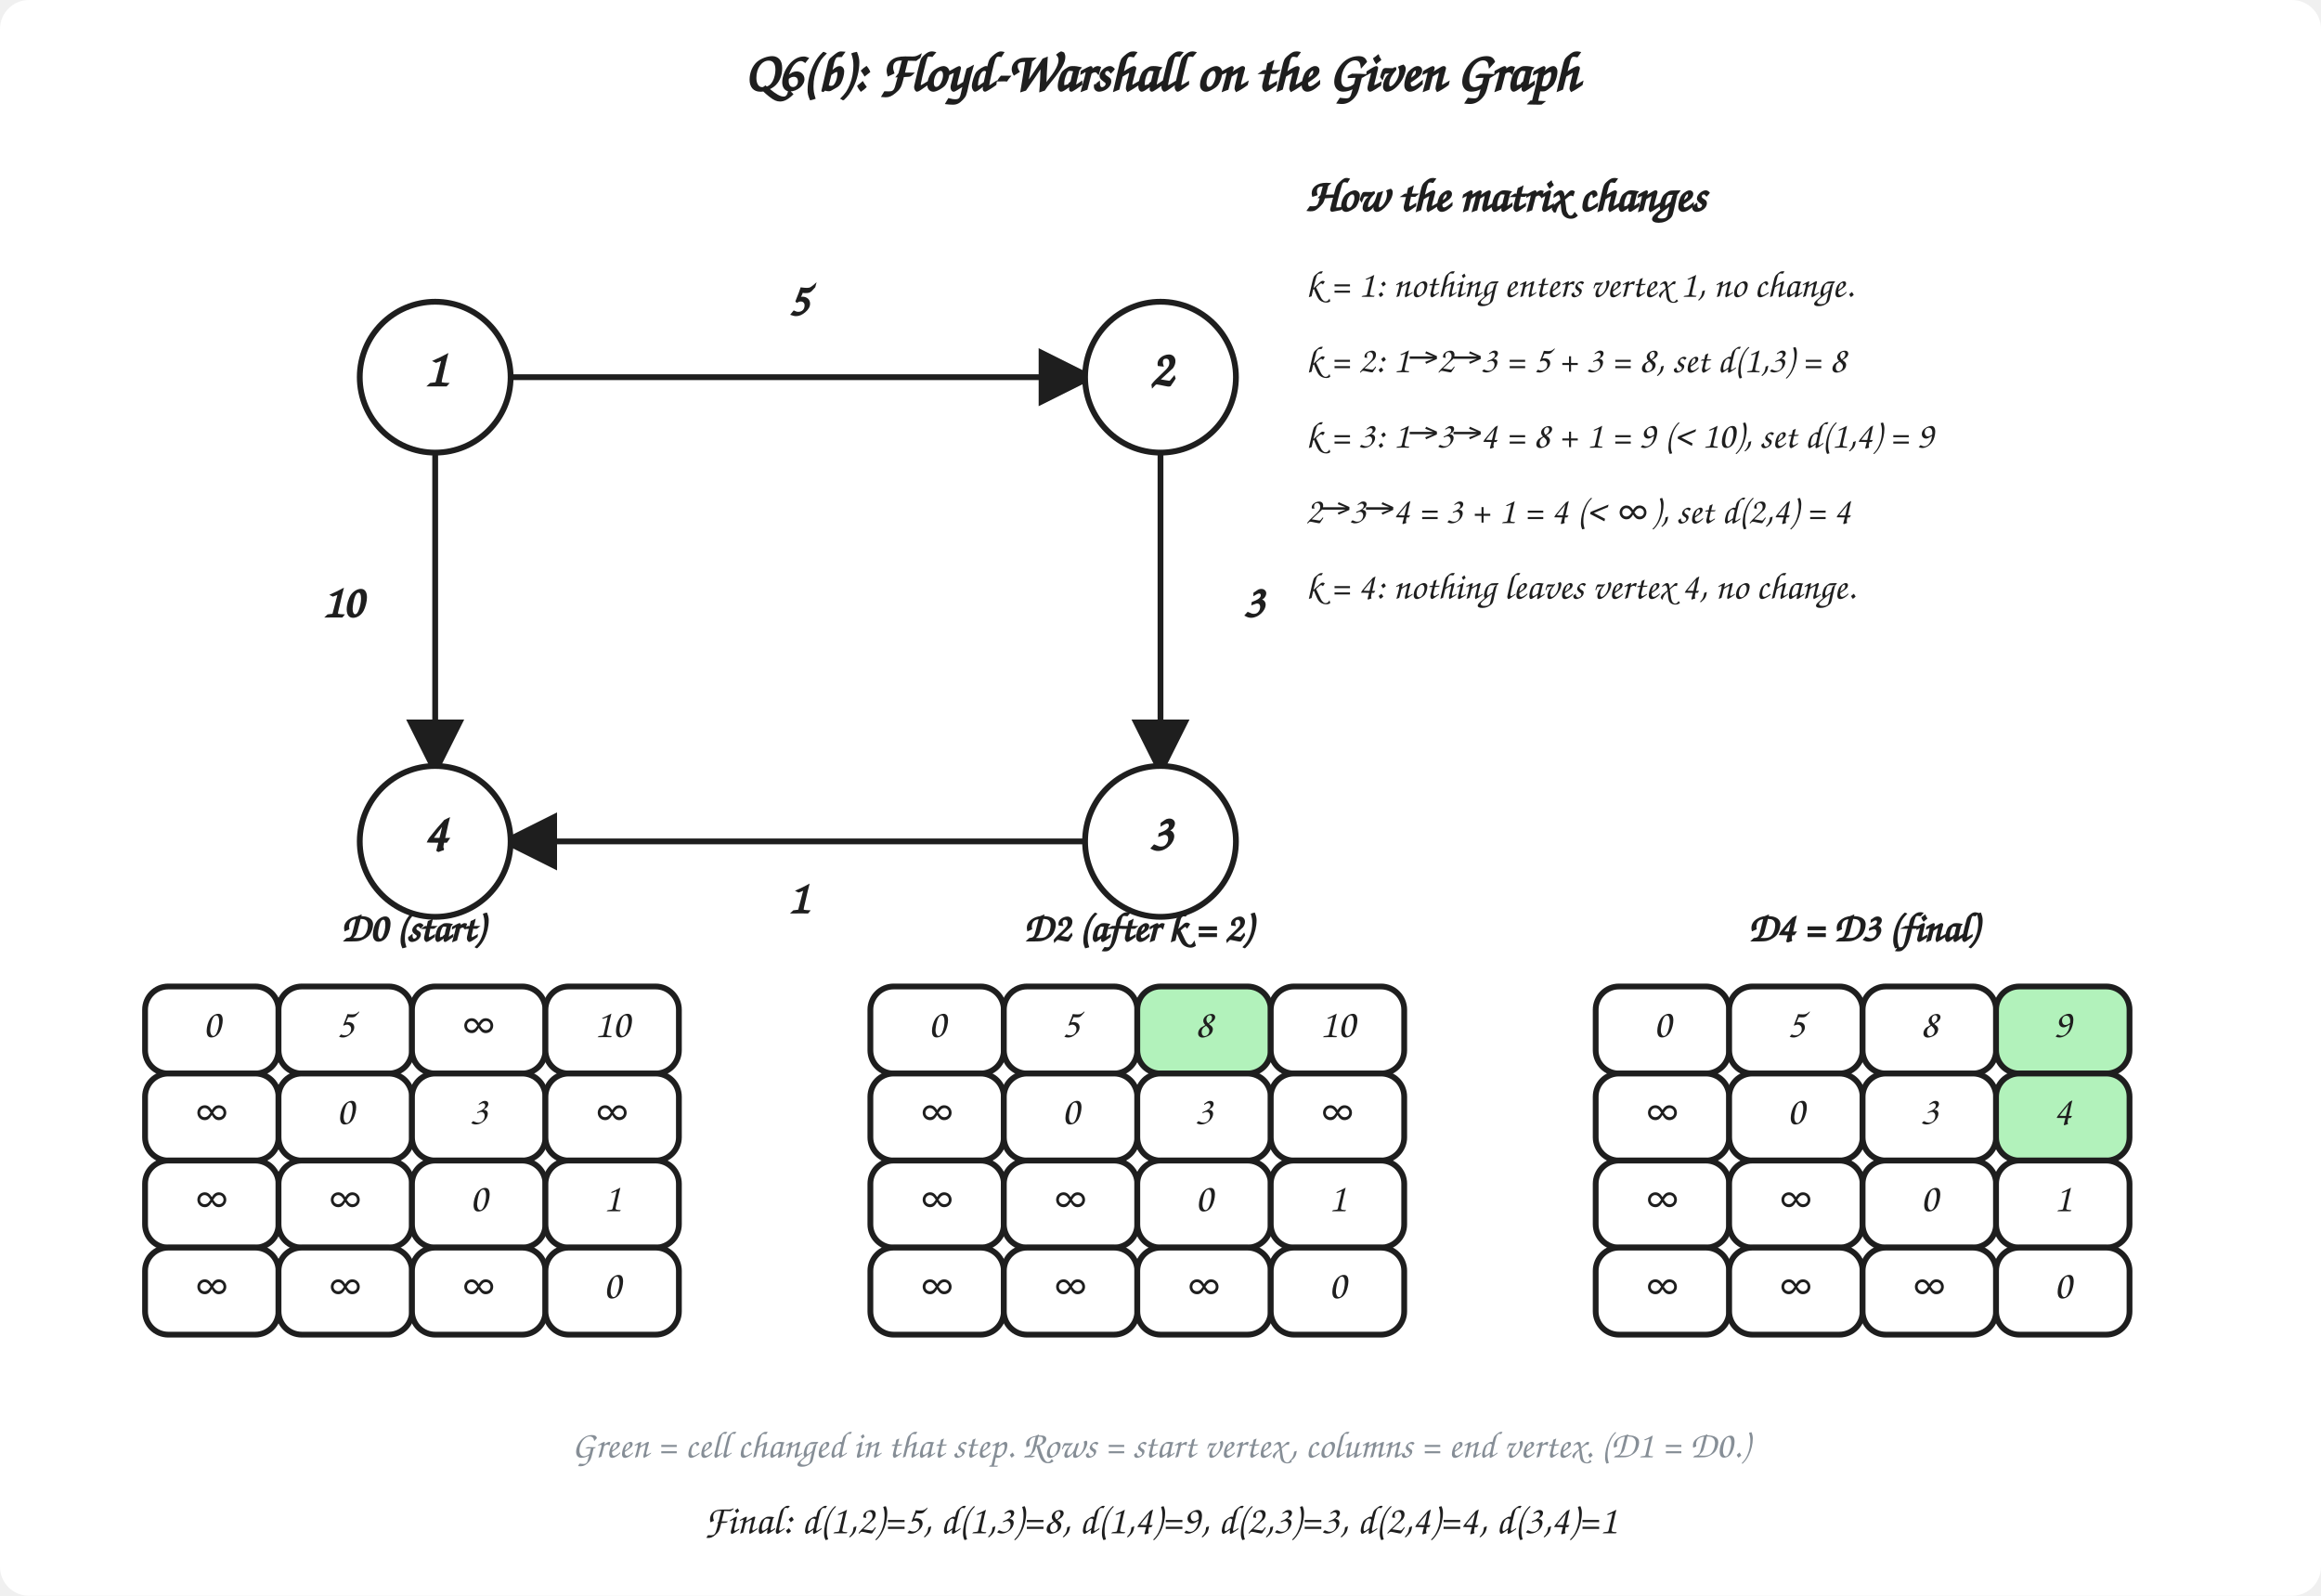
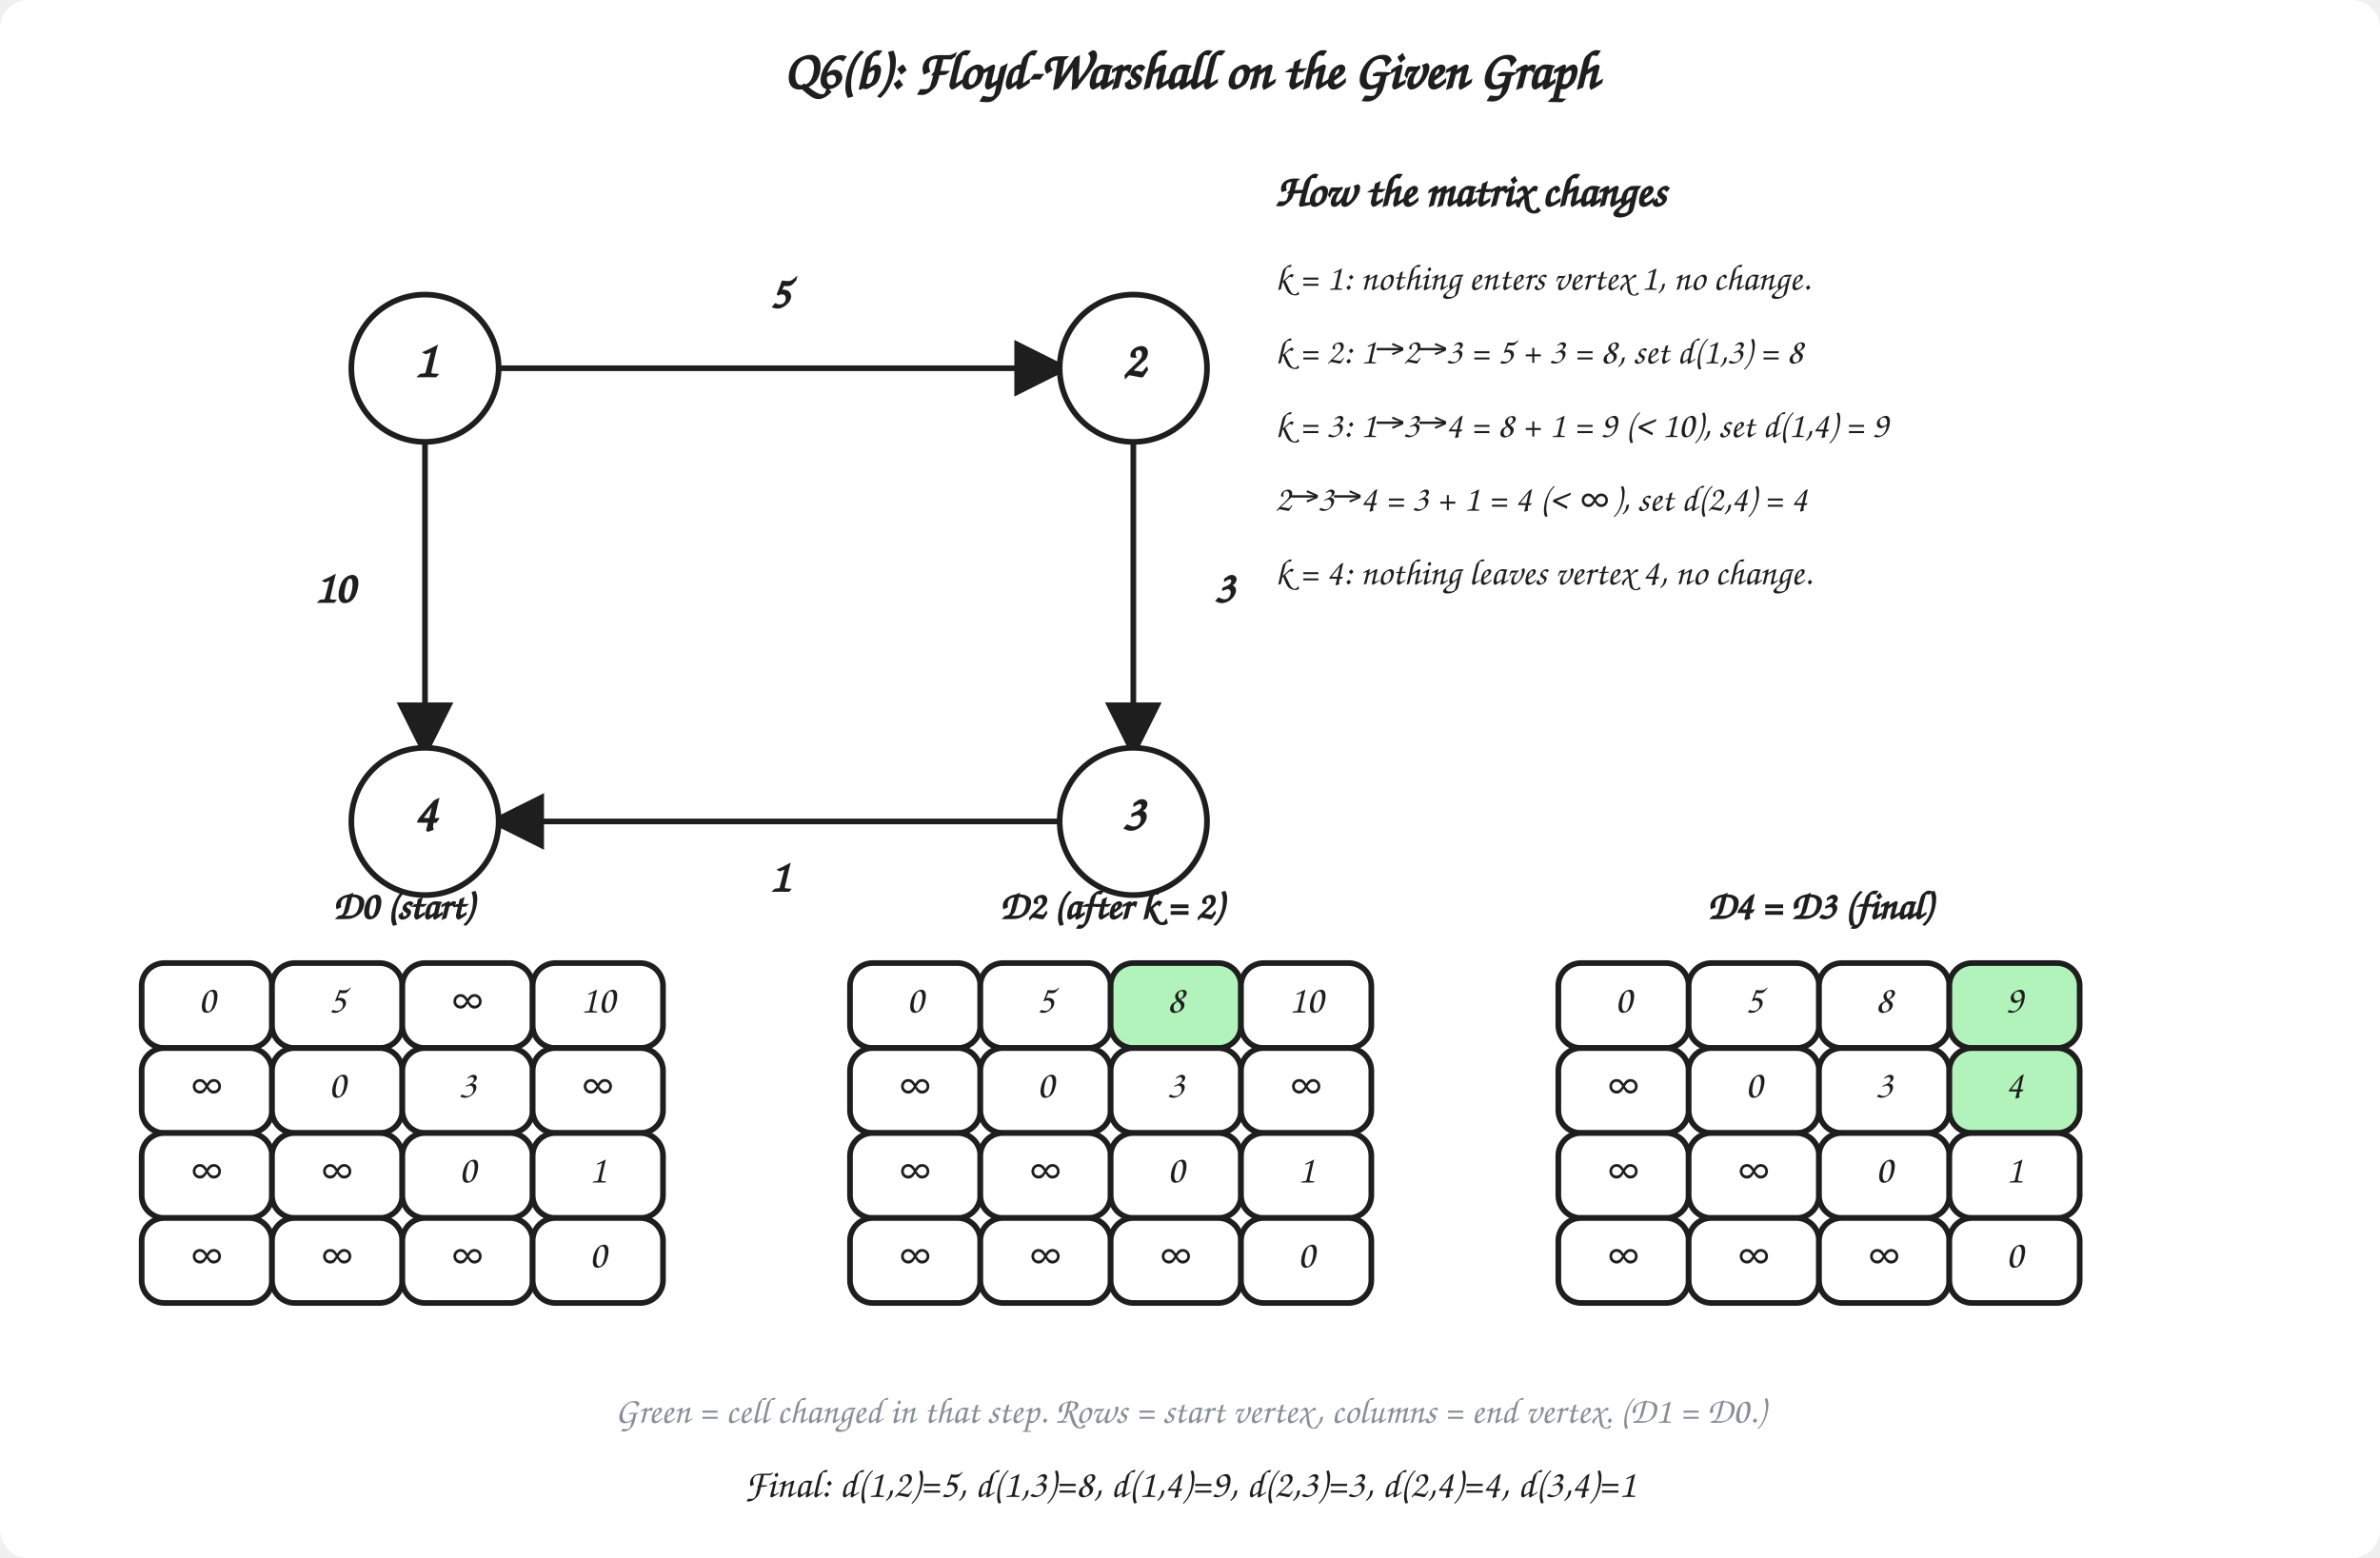
- <svg xmlns="http://www.w3.org/2000/svg" width="800" height="550" viewBox="0 0 800 550" role="img" aria-label="Q6(b): Floyd-Warshall matrices">
+ <svg xmlns="http://www.w3.org/2000/svg" width="840" height="550" viewBox="0 0 840 550" role="img" aria-label="Q6(b): Floyd-Warshall matrices">
  <defs>
    <marker id="arrow" markerWidth="10" markerHeight="10" refX="8" refY="5" orient="auto">
      <path d="M0,0 L10,5 L0,10 z" fill="#1e1e1e" />
    </marker>
  </defs>
-   <rect width="800" height="550" fill="#ffffff" rx="10" />
+   <rect width="840" height="550" fill="#ffffff" rx="10" />
  <g font-family="&quot;Segoe Print&quot;, &quot;Bradley Hand&quot;, Chilanka, &quot;Comic Sans MS&quot;, &quot;Comic Neue&quot;, cursive" dominant-baseline="central">
-     <text x="400" y="28.0" text-anchor="middle" font-size="19" fill="#1e1e1e" font-weight="bold">Q6(b): Floyd-Warshall on the Given Graph</text>
+     <text x="420" y="28.0" text-anchor="middle" font-size="19" fill="#1e1e1e" font-weight="bold">Q6(b): Floyd-Warshall on the Given Graph</text>
    <polyline points="176.0,130.0 374.0,130.0" fill="none" stroke="#1e1e1e" stroke-width="2" marker-end="url(#arrow)" />
    <text x="275" y="106.0" text-anchor="middle" font-size="16" fill="#1e1e1e" font-weight="bold">5</text>
    <polyline points="400.0,156.0 400.0,264.0" fill="none" stroke="#1e1e1e" stroke-width="2" marker-end="url(#arrow)" />
    <text x="432" y="210.0" text-anchor="middle" font-size="16" fill="#1e1e1e" font-weight="bold">3</text>
    <polyline points="374.0,290.0 176.0,290.0" fill="none" stroke="#1e1e1e" stroke-width="2" marker-end="url(#arrow)" />
    <text x="275" y="312.0" text-anchor="middle" font-size="16" fill="#1e1e1e" font-weight="bold">1</text>
    <polyline points="150.0,156.0 150.0,264.0" fill="none" stroke="#1e1e1e" stroke-width="2" marker-end="url(#arrow)" />
    <text x="118" y="210.0" text-anchor="middle" font-size="16" fill="#1e1e1e" font-weight="bold">10</text>
    <circle cx="150" cy="130" r="26" fill="#ffffff" stroke="#1e1e1e" stroke-width="2" />
    <text x="150" y="130.0" text-anchor="middle" font-size="18" fill="#1e1e1e" font-weight="bold">1</text>
    <circle cx="400" cy="130" r="26" fill="#ffffff" stroke="#1e1e1e" stroke-width="2" />
    <text x="400" y="130.0" text-anchor="middle" font-size="18" fill="#1e1e1e" font-weight="bold">2</text>
    <circle cx="400" cy="290" r="26" fill="#ffffff" stroke="#1e1e1e" stroke-width="2" />
    <text x="400" y="290.0" text-anchor="middle" font-size="18" fill="#1e1e1e" font-weight="bold">3</text>
    <circle cx="150" cy="290" r="26" fill="#ffffff" stroke="#1e1e1e" stroke-width="2" />
    <text x="150" y="290.0" text-anchor="middle" font-size="18" fill="#1e1e1e" font-weight="bold">4</text>
    <text x="450" y="70.0" text-anchor="start" font-size="16" fill="#1e1e1e" font-weight="bold">How the matrix changes</text>
    <text x="450" y="100.0" text-anchor="start" font-size="13" fill="#1e1e1e">k = 1: nothing enters vertex 1, no change.</text>
    <text x="450" y="126.0" text-anchor="start" font-size="13" fill="#1e1e1e">k = 2: 1→2→3 = 5 + 3 = 8, set d(1,3) = 8</text>
    <text x="450" y="152.0" text-anchor="start" font-size="13" fill="#1e1e1e">k = 3: 1→3→4 = 8 + 1 = 9 (&lt; 10), set d(1,4) = 9</text>
    <text x="450" y="178.0" text-anchor="start" font-size="13" fill="#1e1e1e">       2→3→4 = 3 + 1 = 4 (&lt; ∞), set d(2,4) = 4</text>
    <text x="450" y="204.0" text-anchor="start" font-size="13" fill="#1e1e1e">k = 4: nothing leaves vertex 4, no change.</text>
    <text x="142" y="322.0" text-anchor="middle" font-size="14" fill="#1e1e1e" font-weight="bold">D0 (start)</text>
    <rect x="50" y="340" width="46" height="30" rx="8" fill="#ffffff" stroke="#1e1e1e" stroke-width="2" />
    <text x="73" y="355.0" text-anchor="middle" font-size="14" fill="#1e1e1e">0</text>
    <rect x="96" y="340" width="46" height="30" rx="8" fill="#ffffff" stroke="#1e1e1e" stroke-width="2" />
    <text x="119" y="355.0" text-anchor="middle" font-size="14" fill="#1e1e1e">5</text>
    <rect x="142" y="340" width="46" height="30" rx="8" fill="#ffffff" stroke="#1e1e1e" stroke-width="2" />
    <text x="165" y="355.0" text-anchor="middle" font-size="14" fill="#1e1e1e">∞</text>
    <rect x="188" y="340" width="46" height="30" rx="8" fill="#ffffff" stroke="#1e1e1e" stroke-width="2" />
    <text x="211" y="355.0" text-anchor="middle" font-size="14" fill="#1e1e1e">10</text>
    <rect x="50" y="370" width="46" height="30" rx="8" fill="#ffffff" stroke="#1e1e1e" stroke-width="2" />
    <text x="73" y="385.0" text-anchor="middle" font-size="14" fill="#1e1e1e">∞</text>
    <rect x="96" y="370" width="46" height="30" rx="8" fill="#ffffff" stroke="#1e1e1e" stroke-width="2" />
    <text x="119" y="385.0" text-anchor="middle" font-size="14" fill="#1e1e1e">0</text>
    <rect x="142" y="370" width="46" height="30" rx="8" fill="#ffffff" stroke="#1e1e1e" stroke-width="2" />
    <text x="165" y="385.0" text-anchor="middle" font-size="14" fill="#1e1e1e">3</text>
    <rect x="188" y="370" width="46" height="30" rx="8" fill="#ffffff" stroke="#1e1e1e" stroke-width="2" />
    <text x="211" y="385.0" text-anchor="middle" font-size="14" fill="#1e1e1e">∞</text>
    <rect x="50" y="400" width="46" height="30" rx="8" fill="#ffffff" stroke="#1e1e1e" stroke-width="2" />
    <text x="73" y="415.0" text-anchor="middle" font-size="14" fill="#1e1e1e">∞</text>
    <rect x="96" y="400" width="46" height="30" rx="8" fill="#ffffff" stroke="#1e1e1e" stroke-width="2" />
    <text x="119" y="415.0" text-anchor="middle" font-size="14" fill="#1e1e1e">∞</text>
    <rect x="142" y="400" width="46" height="30" rx="8" fill="#ffffff" stroke="#1e1e1e" stroke-width="2" />
    <text x="165" y="415.0" text-anchor="middle" font-size="14" fill="#1e1e1e">0</text>
    <rect x="188" y="400" width="46" height="30" rx="8" fill="#ffffff" stroke="#1e1e1e" stroke-width="2" />
    <text x="211" y="415.0" text-anchor="middle" font-size="14" fill="#1e1e1e">1</text>
    <rect x="50" y="430" width="46" height="30" rx="8" fill="#ffffff" stroke="#1e1e1e" stroke-width="2" />
    <text x="73" y="445.0" text-anchor="middle" font-size="14" fill="#1e1e1e">∞</text>
    <rect x="96" y="430" width="46" height="30" rx="8" fill="#ffffff" stroke="#1e1e1e" stroke-width="2" />
    <text x="119" y="445.0" text-anchor="middle" font-size="14" fill="#1e1e1e">∞</text>
    <rect x="142" y="430" width="46" height="30" rx="8" fill="#ffffff" stroke="#1e1e1e" stroke-width="2" />
    <text x="165" y="445.0" text-anchor="middle" font-size="14" fill="#1e1e1e">∞</text>
    <rect x="188" y="430" width="46" height="30" rx="8" fill="#ffffff" stroke="#1e1e1e" stroke-width="2" />
    <text x="211" y="445.0" text-anchor="middle" font-size="14" fill="#1e1e1e">0</text>
    <text x="392" y="322.0" text-anchor="middle" font-size="14" fill="#1e1e1e" font-weight="bold">D2 (after k = 2)</text>
    <rect x="300" y="340" width="46" height="30" rx="8" fill="#ffffff" stroke="#1e1e1e" stroke-width="2" />
    <text x="323" y="355.0" text-anchor="middle" font-size="14" fill="#1e1e1e">0</text>
    <rect x="346" y="340" width="46" height="30" rx="8" fill="#ffffff" stroke="#1e1e1e" stroke-width="2" />
    <text x="369" y="355.0" text-anchor="middle" font-size="14" fill="#1e1e1e">5</text>
    <rect x="392" y="340" width="46" height="30" rx="8" fill="#b2f2bb" stroke="#1e1e1e" stroke-width="2" />
    <text x="415" y="355.0" text-anchor="middle" font-size="14" fill="#1e1e1e">8</text>
    <rect x="438" y="340" width="46" height="30" rx="8" fill="#ffffff" stroke="#1e1e1e" stroke-width="2" />
    <text x="461" y="355.0" text-anchor="middle" font-size="14" fill="#1e1e1e">10</text>
    <rect x="300" y="370" width="46" height="30" rx="8" fill="#ffffff" stroke="#1e1e1e" stroke-width="2" />
    <text x="323" y="385.0" text-anchor="middle" font-size="14" fill="#1e1e1e">∞</text>
    <rect x="346" y="370" width="46" height="30" rx="8" fill="#ffffff" stroke="#1e1e1e" stroke-width="2" />
    <text x="369" y="385.0" text-anchor="middle" font-size="14" fill="#1e1e1e">0</text>
    <rect x="392" y="370" width="46" height="30" rx="8" fill="#ffffff" stroke="#1e1e1e" stroke-width="2" />
    <text x="415" y="385.0" text-anchor="middle" font-size="14" fill="#1e1e1e">3</text>
    <rect x="438" y="370" width="46" height="30" rx="8" fill="#ffffff" stroke="#1e1e1e" stroke-width="2" />
    <text x="461" y="385.0" text-anchor="middle" font-size="14" fill="#1e1e1e">∞</text>
    <rect x="300" y="400" width="46" height="30" rx="8" fill="#ffffff" stroke="#1e1e1e" stroke-width="2" />
    <text x="323" y="415.0" text-anchor="middle" font-size="14" fill="#1e1e1e">∞</text>
    <rect x="346" y="400" width="46" height="30" rx="8" fill="#ffffff" stroke="#1e1e1e" stroke-width="2" />
    <text x="369" y="415.0" text-anchor="middle" font-size="14" fill="#1e1e1e">∞</text>
    <rect x="392" y="400" width="46" height="30" rx="8" fill="#ffffff" stroke="#1e1e1e" stroke-width="2" />
    <text x="415" y="415.0" text-anchor="middle" font-size="14" fill="#1e1e1e">0</text>
    <rect x="438" y="400" width="46" height="30" rx="8" fill="#ffffff" stroke="#1e1e1e" stroke-width="2" />
    <text x="461" y="415.0" text-anchor="middle" font-size="14" fill="#1e1e1e">1</text>
    <rect x="300" y="430" width="46" height="30" rx="8" fill="#ffffff" stroke="#1e1e1e" stroke-width="2" />
    <text x="323" y="445.0" text-anchor="middle" font-size="14" fill="#1e1e1e">∞</text>
    <rect x="346" y="430" width="46" height="30" rx="8" fill="#ffffff" stroke="#1e1e1e" stroke-width="2" />
    <text x="369" y="445.0" text-anchor="middle" font-size="14" fill="#1e1e1e">∞</text>
    <rect x="392" y="430" width="46" height="30" rx="8" fill="#ffffff" stroke="#1e1e1e" stroke-width="2" />
    <text x="415" y="445.0" text-anchor="middle" font-size="14" fill="#1e1e1e">∞</text>
    <rect x="438" y="430" width="46" height="30" rx="8" fill="#ffffff" stroke="#1e1e1e" stroke-width="2" />
    <text x="461" y="445.0" text-anchor="middle" font-size="14" fill="#1e1e1e">0</text>
    <text x="642" y="322.0" text-anchor="middle" font-size="14" fill="#1e1e1e" font-weight="bold">D4 = D3 (final)</text>
    <rect x="550" y="340" width="46" height="30" rx="8" fill="#ffffff" stroke="#1e1e1e" stroke-width="2" />
    <text x="573" y="355.0" text-anchor="middle" font-size="14" fill="#1e1e1e">0</text>
    <rect x="596" y="340" width="46" height="30" rx="8" fill="#ffffff" stroke="#1e1e1e" stroke-width="2" />
    <text x="619" y="355.0" text-anchor="middle" font-size="14" fill="#1e1e1e">5</text>
    <rect x="642" y="340" width="46" height="30" rx="8" fill="#ffffff" stroke="#1e1e1e" stroke-width="2" />
    <text x="665" y="355.0" text-anchor="middle" font-size="14" fill="#1e1e1e">8</text>
    <rect x="688" y="340" width="46" height="30" rx="8" fill="#b2f2bb" stroke="#1e1e1e" stroke-width="2" />
    <text x="711" y="355.0" text-anchor="middle" font-size="14" fill="#1e1e1e">9</text>
    <rect x="550" y="370" width="46" height="30" rx="8" fill="#ffffff" stroke="#1e1e1e" stroke-width="2" />
    <text x="573" y="385.0" text-anchor="middle" font-size="14" fill="#1e1e1e">∞</text>
    <rect x="596" y="370" width="46" height="30" rx="8" fill="#ffffff" stroke="#1e1e1e" stroke-width="2" />
    <text x="619" y="385.0" text-anchor="middle" font-size="14" fill="#1e1e1e">0</text>
    <rect x="642" y="370" width="46" height="30" rx="8" fill="#ffffff" stroke="#1e1e1e" stroke-width="2" />
    <text x="665" y="385.0" text-anchor="middle" font-size="14" fill="#1e1e1e">3</text>
    <rect x="688" y="370" width="46" height="30" rx="8" fill="#b2f2bb" stroke="#1e1e1e" stroke-width="2" />
    <text x="711" y="385.0" text-anchor="middle" font-size="14" fill="#1e1e1e">4</text>
    <rect x="550" y="400" width="46" height="30" rx="8" fill="#ffffff" stroke="#1e1e1e" stroke-width="2" />
    <text x="573" y="415.0" text-anchor="middle" font-size="14" fill="#1e1e1e">∞</text>
    <rect x="596" y="400" width="46" height="30" rx="8" fill="#ffffff" stroke="#1e1e1e" stroke-width="2" />
    <text x="619" y="415.0" text-anchor="middle" font-size="14" fill="#1e1e1e">∞</text>
    <rect x="642" y="400" width="46" height="30" rx="8" fill="#ffffff" stroke="#1e1e1e" stroke-width="2" />
    <text x="665" y="415.0" text-anchor="middle" font-size="14" fill="#1e1e1e">0</text>
    <rect x="688" y="400" width="46" height="30" rx="8" fill="#ffffff" stroke="#1e1e1e" stroke-width="2" />
    <text x="711" y="415.0" text-anchor="middle" font-size="14" fill="#1e1e1e">1</text>
    <rect x="550" y="430" width="46" height="30" rx="8" fill="#ffffff" stroke="#1e1e1e" stroke-width="2" />
    <text x="573" y="445.0" text-anchor="middle" font-size="14" fill="#1e1e1e">∞</text>
    <rect x="596" y="430" width="46" height="30" rx="8" fill="#ffffff" stroke="#1e1e1e" stroke-width="2" />
    <text x="619" y="445.0" text-anchor="middle" font-size="14" fill="#1e1e1e">∞</text>
    <rect x="642" y="430" width="46" height="30" rx="8" fill="#ffffff" stroke="#1e1e1e" stroke-width="2" />
    <text x="665" y="445.0" text-anchor="middle" font-size="14" fill="#1e1e1e">∞</text>
    <rect x="688" y="430" width="46" height="30" rx="8" fill="#ffffff" stroke="#1e1e1e" stroke-width="2" />
    <text x="711" y="445.0" text-anchor="middle" font-size="14" fill="#1e1e1e">0</text>
-     <text x="400" y="500.0" text-anchor="middle" font-size="13" fill="#868e96">Green = cell changed in that step. Rows = start vertex, columns = end vertex. (D1 = D0.)</text>
-     <text x="400" y="526.0" text-anchor="middle" font-size="14" fill="#1e1e1e">Final: d(1,2)=5, d(1,3)=8, d(1,4)=9, d(2,3)=3, d(2,4)=4, d(3,4)=1</text>
+     <text x="420" y="500.0" text-anchor="middle" font-size="13" fill="#868e96">Green = cell changed in that step. Rows = start vertex, columns = end vertex. (D1 = D0.)</text>
+     <text x="420" y="526.0" text-anchor="middle" font-size="14" fill="#1e1e1e">Final: d(1,2)=5, d(1,3)=8, d(1,4)=9, d(2,3)=3, d(2,4)=4, d(3,4)=1</text>
  </g>
</svg>
